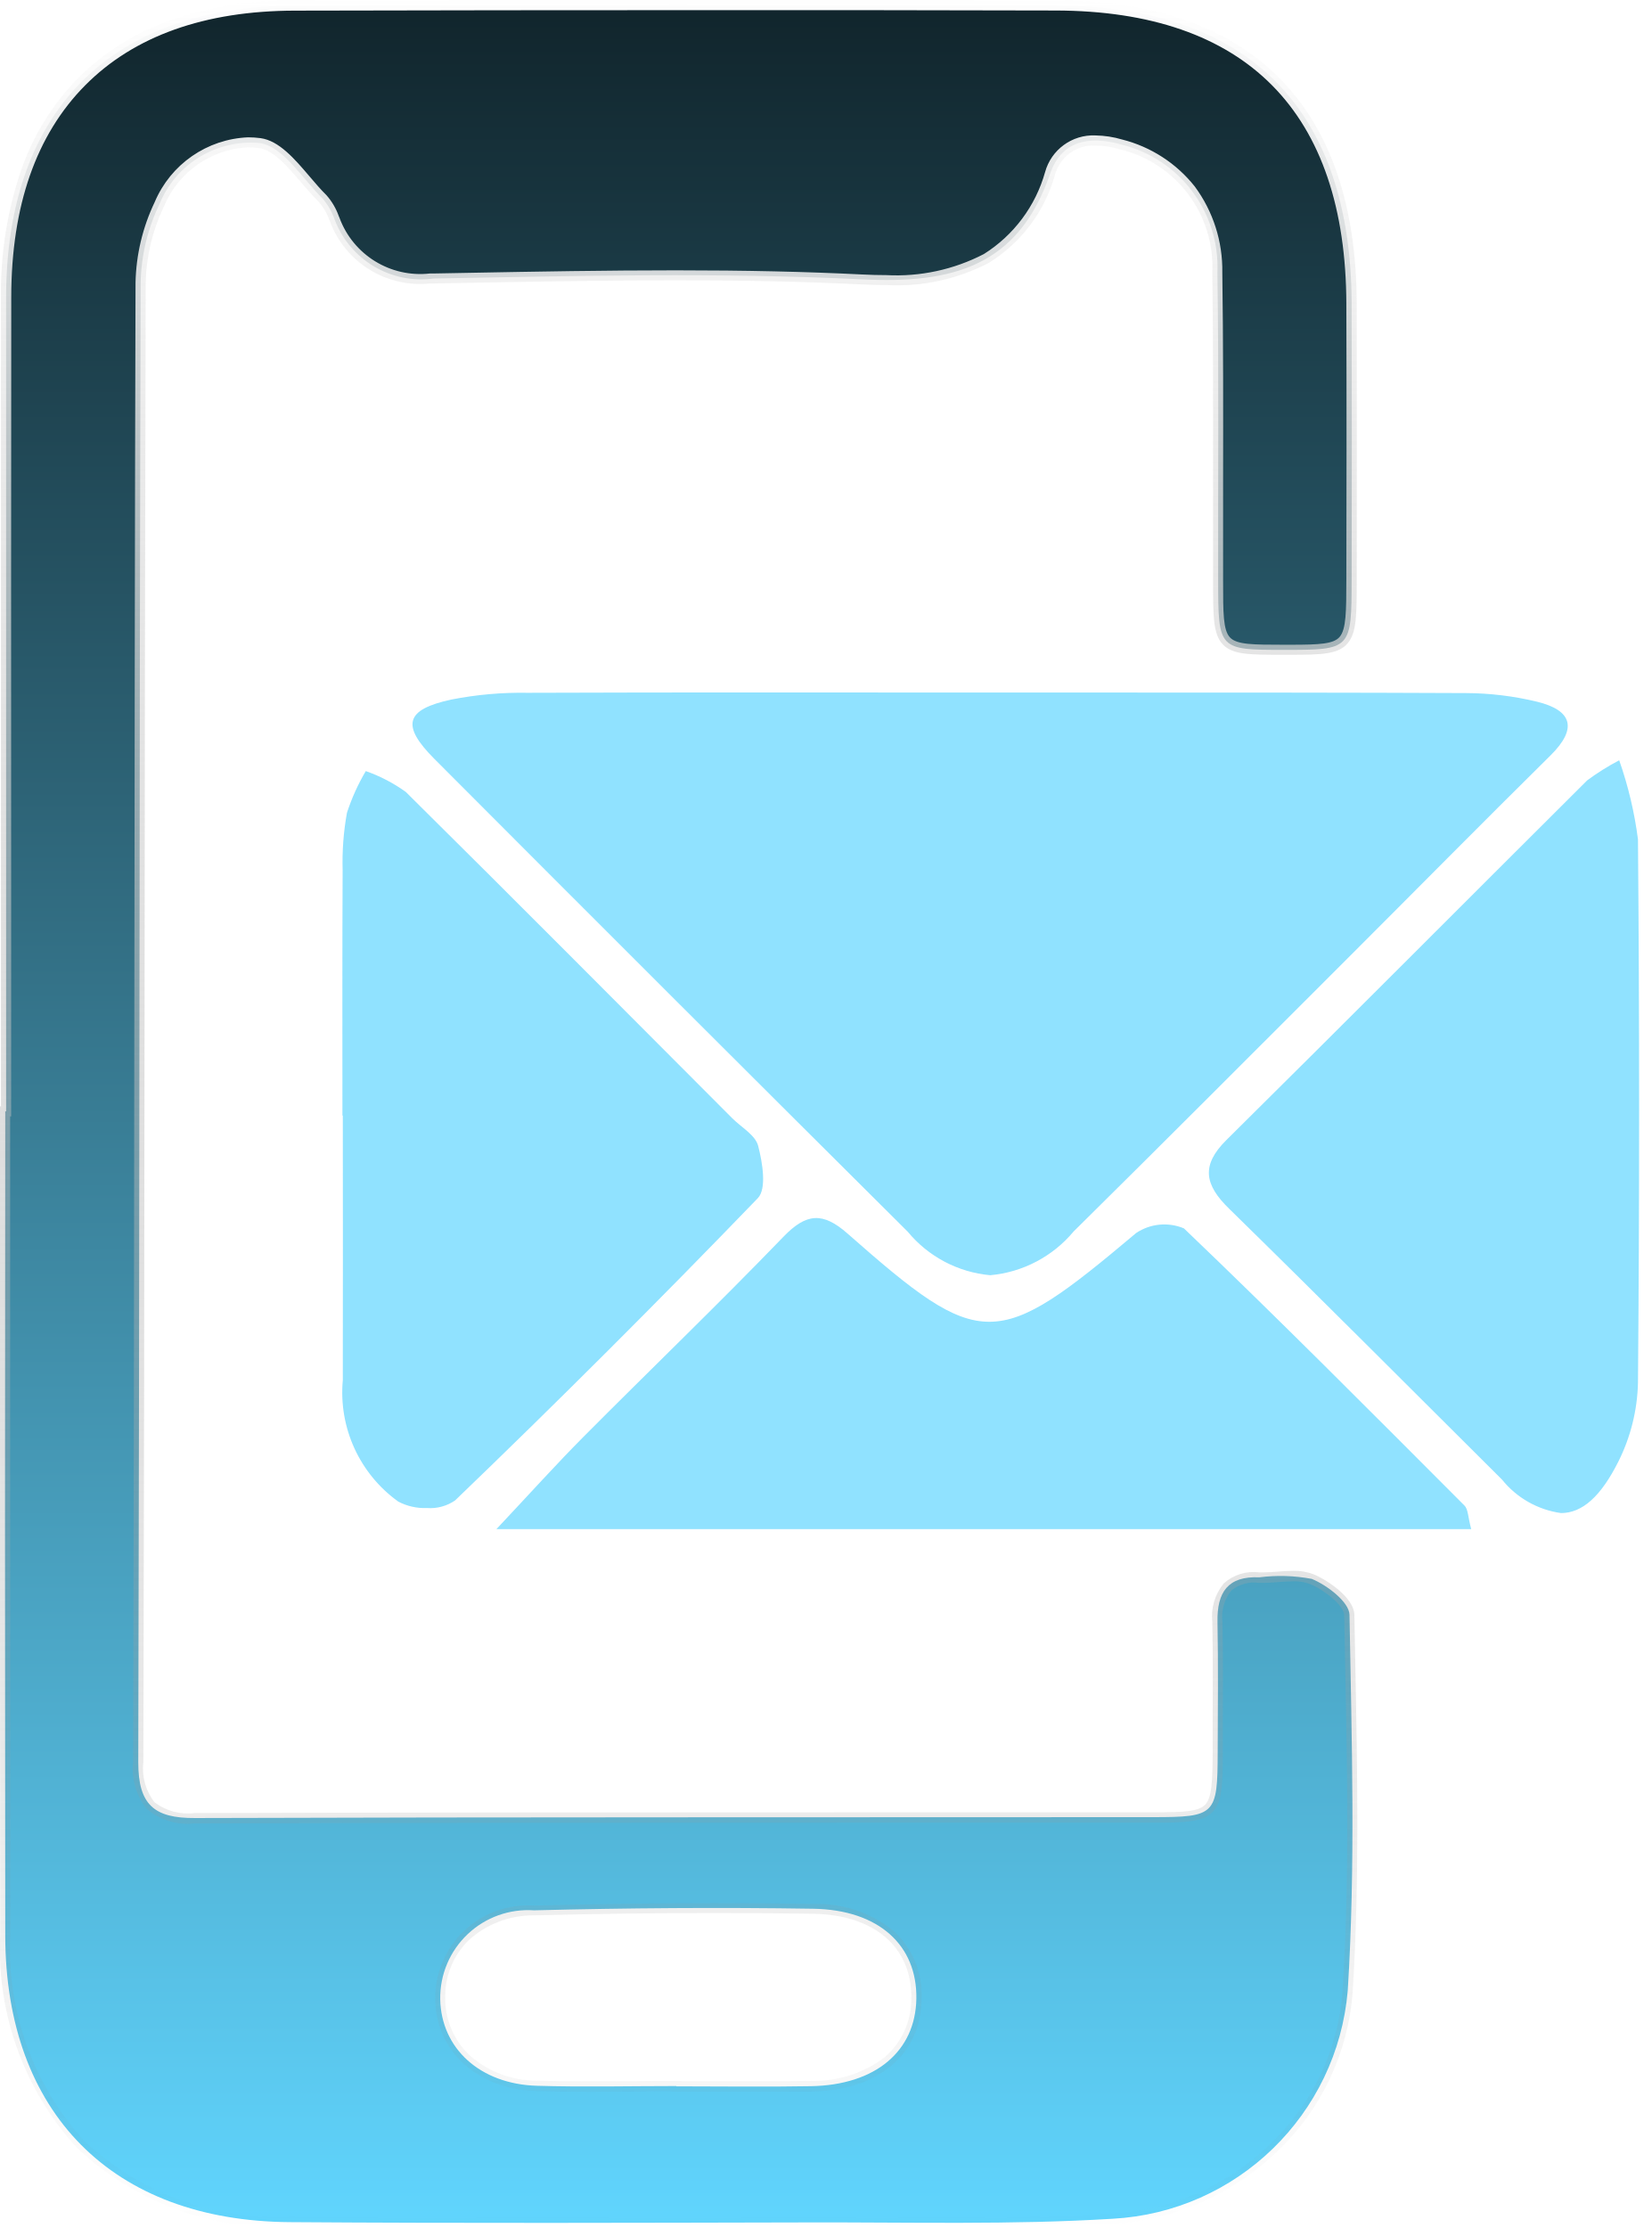
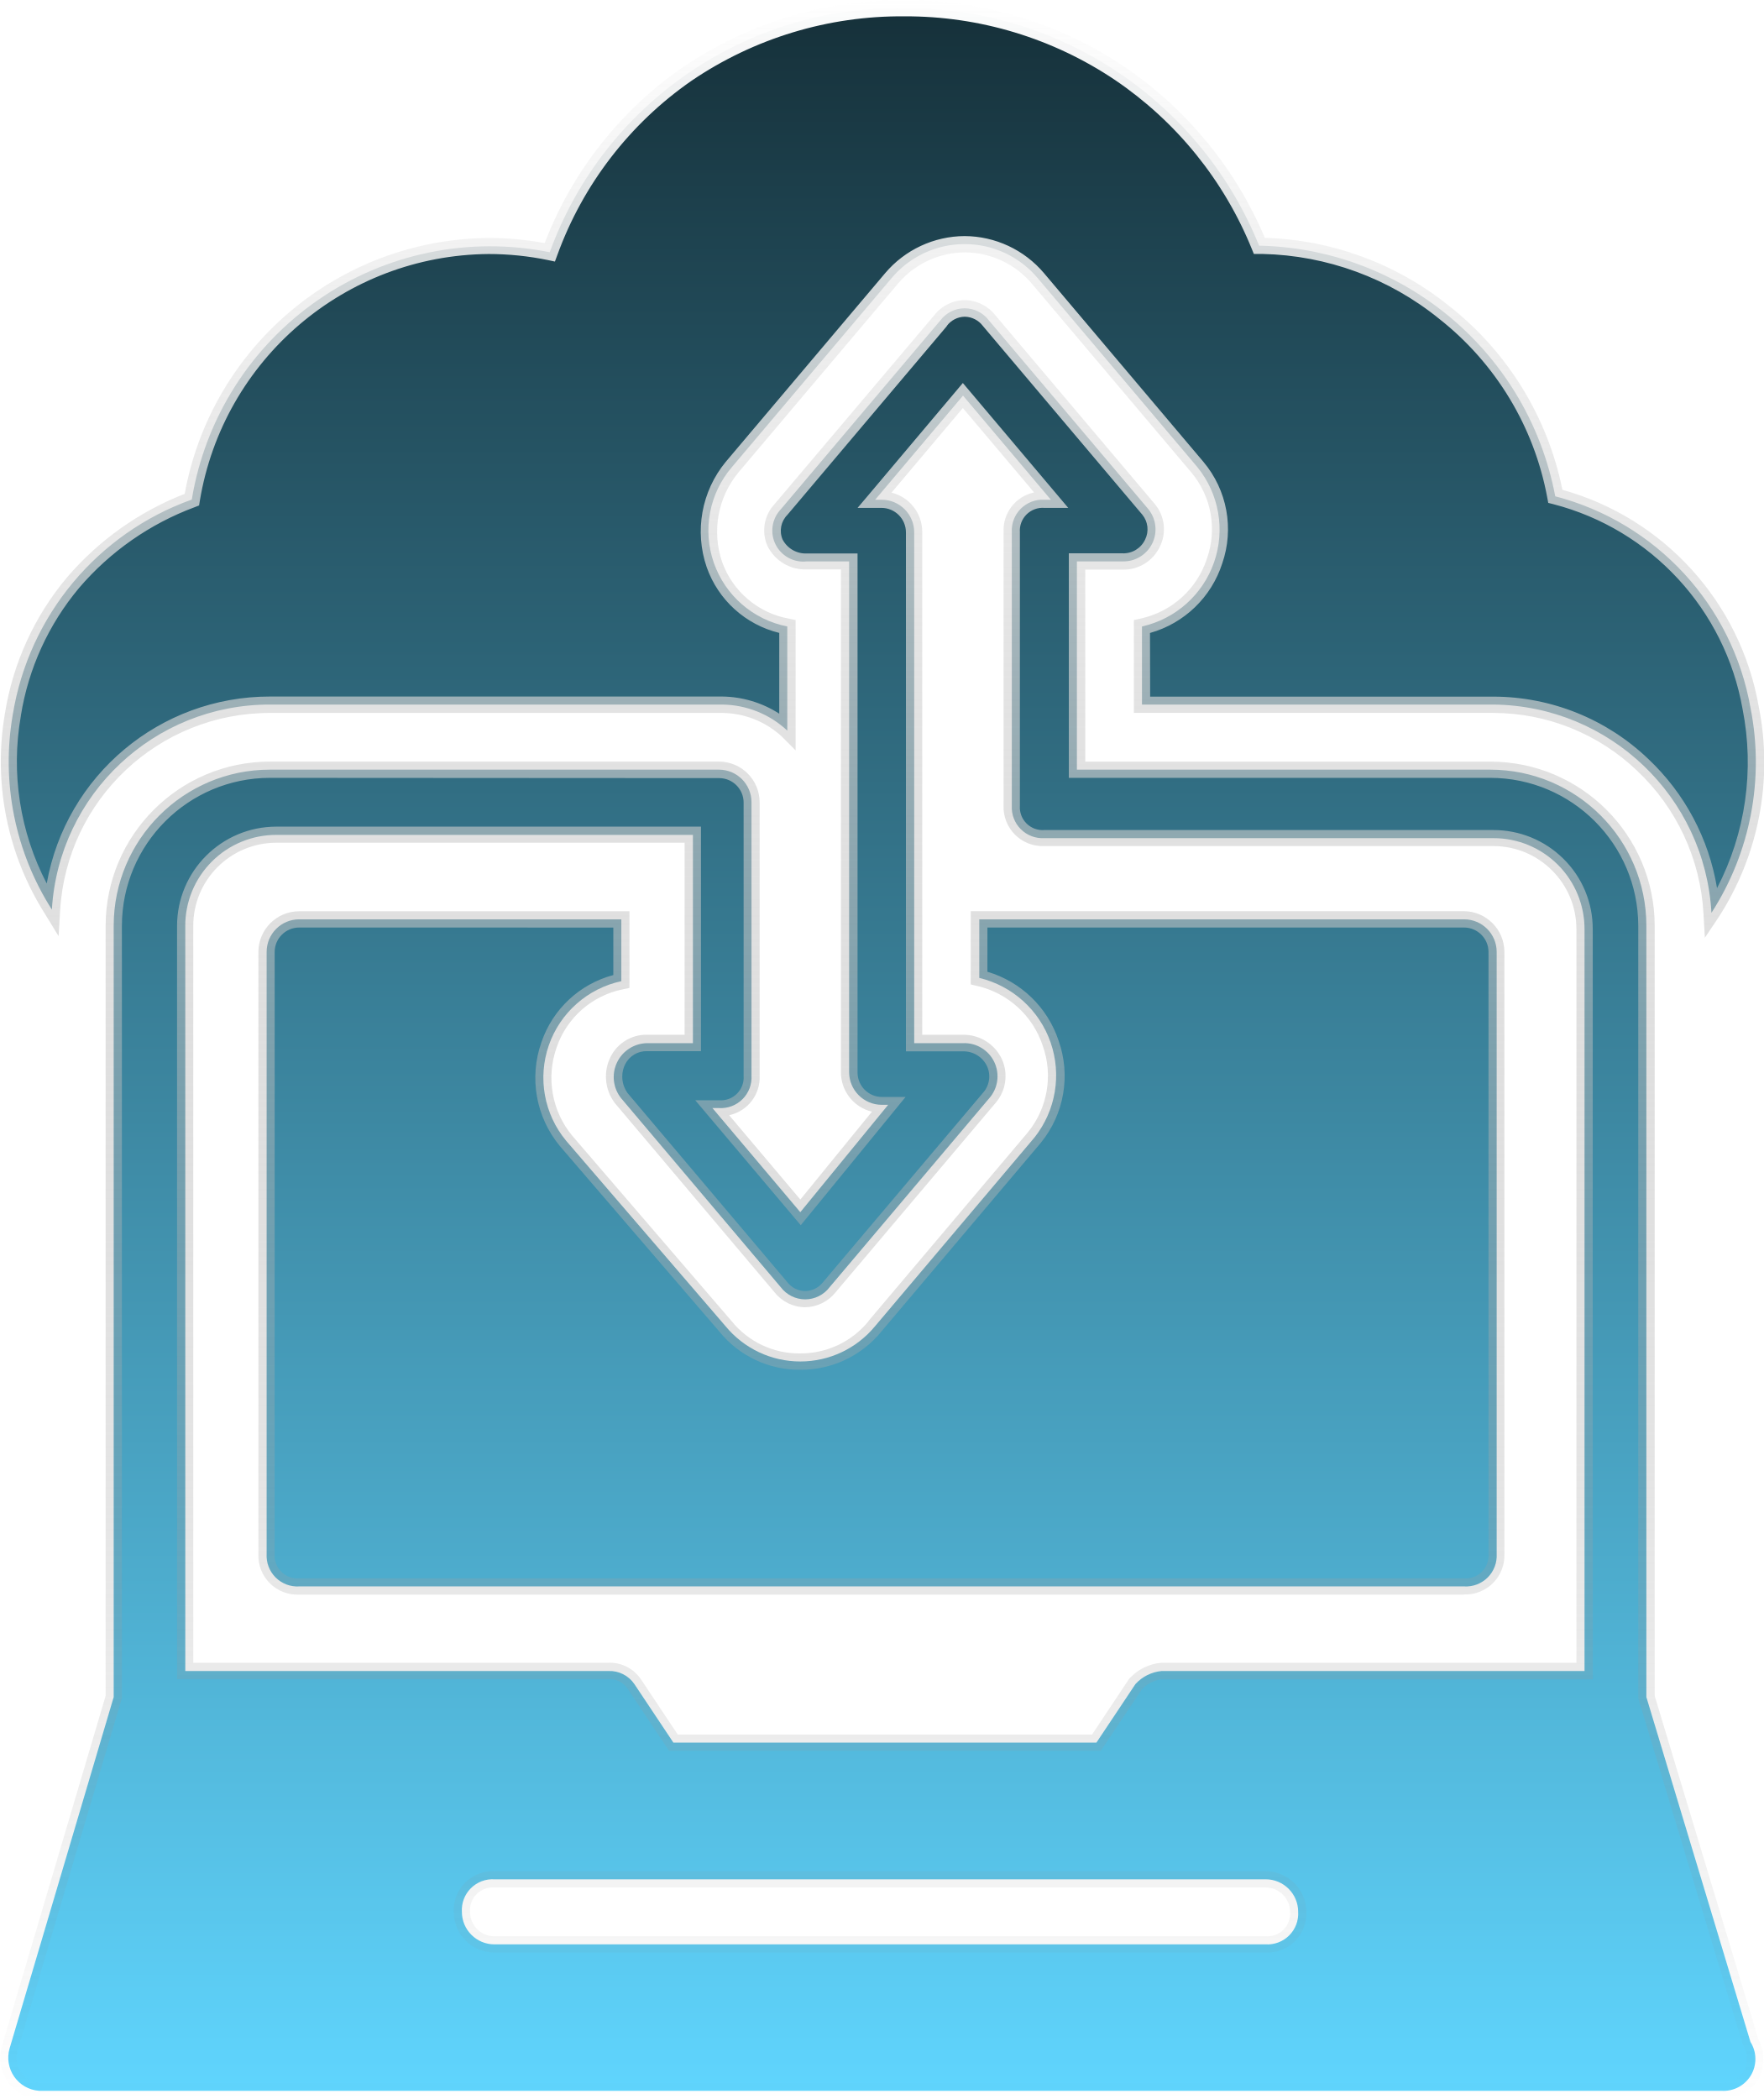
- <svg xmlns="http://www.w3.org/2000/svg" width="65.147" height="87.852" viewBox="0 0 65.147 87.852">
+ <svg xmlns="http://www.w3.org/2000/svg" width="54.195" height="64.504" viewBox="0 0 54.195 64.504">
  <defs>
-     <linearGradient id="linear-gradient" x1="0.5" y1="-0.2" x2="0.5" y2="1" gradientUnits="objectBoundingBox">
+     <linearGradient id="linear-gradient" x1="0.5" y1="-0.283" x2="0.5" y2="1" gradientUnits="objectBoundingBox">
      <stop offset="0" />
-       <stop offset="1" stop-color="#61d6ff" />
+       <stop offset="1" stop-color="#60d6ff" />
    </linearGradient>
    <linearGradient id="linear-gradient-2" x1="0.5" x2="0.5" y2="1" gradientUnits="objectBoundingBox">
      <stop offset="0" stop-color="#fff" />
      <stop offset="1" stop-color="gray" stop-opacity="0" />
    </linearGradient>
  </defs>
-   <g id="Group_31972" data-name="Group 31972" transform="translate(0.2 0.2)">
-     <g id="Group_31973" data-name="Group 31973" transform="translate(0 0)">
-       <path id="Path_37081" data-name="Path 37081" d="M.041,43.623q0-16.059,0-32.117C.053,4.192,4.163.036,11.431.019q15-.035,29.994-.005c7.636.015,11.662,4.095,11.681,11.778q.013,5.417,0,10.833c-.005,2.8-.011,2.8-2.686,2.8-2.562,0-2.574-.014-2.579-2.714-.008-4.054.03-8.109-.029-12.163a4.977,4.977,0,0,0-3.8-5.051c-1.3-.368-2.365-.12-2.8,1.158-1.254,3.655-3.857,4.337-7.411,4.161-5.618-.279-11.261-.138-16.891-.034A3.651,3.651,0,0,1,13,8.464a2.57,2.57,0,0,0-.467-.822c-.8-.791-1.575-2.076-2.488-2.2A3.886,3.886,0,0,0,6.085,7.857a7.475,7.475,0,0,0-.738,3.087c-.055,19.448-.041,38.9-.094,58.343,0,1.678.628,2.21,2.237,2.2,12.592-.041,25.184-.024,37.775-.035,2.478,0,2.551-.091,2.558-2.57.005-1.71.024-3.421-.008-5.131-.021-1.159.4-1.812,1.652-1.756a6.613,6.613,0,0,1,2.066.062c.609.249,1.479.917,1.488,1.416.087,4.938.242,9.893-.069,14.815a9.846,9.846,0,0,1-9.273,9c-3.973.243-7.968.135-11.954.144-6.834.015-13.669.038-20.5-.011C4.226,87.371.015,83.1.007,76.12q-.019-16.249,0-32.5ZM26.473,82.054v.012c1.771,0,3.543.026,5.315-.006,2.543-.046,4.119-1.379,4.151-3.456.032-2.095-1.478-3.5-4.07-3.541-3.668-.057-7.34-.03-11.008.063a3.463,3.463,0,0,0-3.7,3.5c.034,1.938,1.565,3.351,3.81,3.418,1.833.055,3.669.011,5.5.011" transform="translate(0 0)" fill="url(#linear-gradient)" />
-       <path id="Path_37081_-_Outline" data-name="Path 37081 - Outline" d="M20.614,87.651c-3.517,0-6.589-.01-9.392-.03a11.575,11.575,0,0,1-8.37-3.11A11.62,11.62,0,0,1-.193,76.121C-.2,68.458-.2,60.668-.2,53.134q0-4.755,0-9.511v-.2h.038q0-4.719,0-9.438c0-7.368,0-14.986,0-22.48A14.937,14.937,0,0,1,.616,6.561,9.784,9.784,0,0,1,2.873,2.885,9.685,9.685,0,0,1,6.519.6,14.618,14.618,0,0,1,11.43-.181C16.868-.194,22.348-.2,27.718-.2c4.571,0,9.183,0,13.707.014,3.853.008,6.827,1.041,8.839,3.073s3.032,5.024,3.042,8.9c.009,3.963,0,7.872,0,10.834,0,1.412,0,2.121-.354,2.54-.365.437-1.025.458-2.257.458h-.275c-1.337,0-2.008,0-2.394-.408s-.383-1.1-.385-2.505c0-1.293,0-2.608,0-3.879,0-2.715.009-5.521-.031-8.281a4.763,4.763,0,0,0-3.652-4.861A3.555,3.555,0,0,0,43,5.54,1.562,1.562,0,0,0,41.4,6.718,5.986,5.986,0,0,1,38.8,10.164a7.866,7.866,0,0,1-4.049.876c-.306,0-.623-.008-.968-.025-2.209-.11-4.607-.163-7.332-.163s-5.511.053-8.2.1l-1.347.025h-.155a3.788,3.788,0,0,1-3.933-2.44l-.028-.065a2.205,2.205,0,0,0-.4-.694c-.235-.231-.469-.506-.7-.771-.542-.635-1.1-1.293-1.678-1.369a3.336,3.336,0,0,0-.435-.029A3.786,3.786,0,0,0,6.265,7.943a7.307,7.307,0,0,0-.719,3C5.519,20.832,5.508,30.887,5.5,40.61c-.01,9.4-.02,19.118-.046,28.677a2.148,2.148,0,0,0,.432,1.569,2.144,2.144,0,0,0,1.581.435h.023c8.545-.028,17.232-.029,25.633-.03,3.98,0,8.095,0,12.142,0,1.232,0,1.8-.029,2.064-.3s.291-.936.295-2.074q0-.526,0-1.052c.006-1.336.013-2.717-.013-4.075a2.041,2.041,0,0,1,.454-1.528,1.757,1.757,0,0,1,1.407-.431c.044,0,.091,0,.14,0,.189,0,.389-.015.583-.03s.4-.031.6-.031a2.081,2.081,0,0,1,.806.134c.556.228,1.6.93,1.612,1.6q.017.947.036,1.894c.082,4.246.167,8.636-.1,12.937a9.643,9.643,0,0,1-2.982,6.332,10.258,10.258,0,0,1-6.478,2.853c-2.314.142-4.576.161-6.484.161-.829,0-1.673,0-2.488-.008s-1.657-.008-2.485-.008h-.508l-1.951,0C26.772,87.644,23.667,87.651,20.614,87.651ZM.2,43.823q0,4.655,0,9.311c0,7.534,0,15.324.005,22.986a11.232,11.232,0,0,0,2.929,8.11,11.187,11.187,0,0,0,8.088,2.991c2.8.02,5.873.03,9.389.03,3.053,0,6.158-.007,9.16-.014l1.951,0h.509c.829,0,1.672,0,2.487.008s1.658.008,2.486.008c1.9,0,4.157-.019,6.46-.16a9.858,9.858,0,0,0,6.225-2.742,9.244,9.244,0,0,0,2.86-6.069c.271-4.285.186-8.666.1-12.9q-.018-.948-.036-1.894c-.007-.367-.756-.985-1.364-1.234a1.7,1.7,0,0,0-.654-.1c-.184,0-.373.014-.574.029s-.409.031-.613.031c-.055,0-.108,0-.158,0a1.393,1.393,0,0,0-1.1.312,1.681,1.681,0,0,0-.339,1.241c.026,1.362.019,2.746.013,4.084q0,.525,0,1.051c0,1.278-.024,1.963-.41,2.354s-1.074.414-2.348.415c-4.047,0-8.163,0-12.143,0-8.4,0-17.088,0-25.632.03H7.466A2.486,2.486,0,0,1,5.6,71.138a2.5,2.5,0,0,1-.549-1.853c.026-9.559.036-19.277.046-28.676.01-9.723.02-19.778.048-29.666A7.721,7.721,0,0,1,5.9,7.771,4.181,4.181,0,0,1,9.587,5.215a3.738,3.738,0,0,1,.488.032c.729.1,1.34.813,1.93,1.506.231.271.449.527.672.746a2.525,2.525,0,0,1,.483.821l.027.064a3.393,3.393,0,0,0,3.566,2.2H16.9l1.347-.025c2.689-.051,5.47-.1,8.206-.1s5.137.053,7.352.164c.339.017.649.025.949.025A7.494,7.494,0,0,0,38.6,9.818a5.607,5.607,0,0,0,2.415-3.229A1.969,1.969,0,0,1,43,5.14a3.951,3.951,0,0,1,1.062.163,5.318,5.318,0,0,1,2.858,1.852,5.551,5.551,0,0,1,1.085,3.389c.04,2.762.035,5.571.031,8.287,0,1.271,0,2.586,0,3.878,0,1.254,0,1.945.275,2.23s.92.282,2.1.284h.275c1.173,0,1.712-.03,1.95-.314.257-.308.259-1.01.261-2.285.006-2.962.012-6.87,0-10.832-.009-3.772-.994-6.673-2.926-8.624S45.167.221,41.424.214C36.9.2,32.289.2,27.718.2,22.348.2,16.869.206,11.431.219c-3.56.008-6.344,1-8.274,2.948S.248,7.92.244,11.506C.236,19,.238,26.618.24,33.985q0,4.819,0,9.638v.2ZM29.759,82.276c-.548,0-1.105,0-1.644,0s-1.095,0-1.642,0h-.2v-.012c-.5,0-1,0-1.485.008-.553,0-1.126.008-1.689.008-.823,0-1.5-.009-2.136-.028-2.321-.069-3.968-1.555-4-3.614a3.663,3.663,0,0,1,3.9-3.7c2.436-.062,4.839-.093,7.141-.093,1.3,0,2.607.01,3.875.03a4.779,4.779,0,0,1,3.149,1.051,3.407,3.407,0,0,1,1.118,2.694c-.034,2.205-1.7,3.6-4.347,3.653C31.186,82.271,30.541,82.276,29.759,82.276Zm-3.086-.41c.483,0,.97,0,1.444,0,.538,0,1.1,0,1.642,0,.779,0,1.422-.005,2.025-.016a4.585,4.585,0,0,0,2.892-.92A3.006,3.006,0,0,0,35.739,78.6c.031-2.021-1.453-3.3-3.873-3.338-1.266-.02-2.567-.03-3.869-.03-2.3,0-4.7.031-7.131.093a3.775,3.775,0,0,0-2.582.979,3.094,3.094,0,0,0-.924,2.316,3.05,3.05,0,0,0,1.01,2.266,3.987,3.987,0,0,0,2.606.955c.63.019,1.305.028,2.124.028.562,0,1.133,0,1.686-.008s1.125-.008,1.688-.008h.2Z" transform="translate(0 0)" fill="url(#linear-gradient-2)" />
-       <path id="Union_169" data-name="Union 169" d="M9929.073-10105.25c1.39-1.479,2.374-2.573,3.407-3.613,2.631-2.646,5.32-5.231,7.913-7.916.9-.931,1.547-.989,2.529-.124,5.287,4.661,5.864,4.62,11.383-.025a2,2,0,0,1,1.881-.181c3.748,3.582,7.4,7.259,11.063,10.928.15.147.138.455.268.932Zm39.654-1.957c-3.585-3.564-7.149-7.147-10.763-10.682-.957-.934-1.114-1.7-.106-2.7,4.76-4.712,9.485-9.46,14.232-14.185a9.7,9.7,0,0,1,1.263-.792,15.346,15.346,0,0,1,.74,3.117q.091,10.721,0,21.441a7.309,7.309,0,0,1-.769,3.086c-.686,1.371-1.419,2.039-2.265,2.039A3.629,3.629,0,0,1,9968.728-10107.207Zm-43.526.87a5.294,5.294,0,0,1-2.186-4.786q.007-5.216,0-10.435H9923c0-3.224-.008-6.449.008-9.676a10.95,10.95,0,0,1,.17-2.26,8.218,8.218,0,0,1,.743-1.646,6.179,6.179,0,0,1,1.58.824c4.313,4.267,8.587,8.571,12.872,12.864.358.358.913.666,1.022,1.089.171.659.344,1.694-.013,2.063q-5.855,6.069-11.938,11.918a1.73,1.73,0,0,1-1.113.3A2.223,2.223,0,0,1,9925.2-10106.337Zm20.093-10.641q-9.35-9.3-18.663-18.638c-1.323-1.325-1.16-1.951.669-2.346a14.4,14.4,0,0,1,3.013-.265c6.071-.022,12.142-.013,18.213-.01q2.629,0,5.259,0c4.509,0,9.015,0,13.523.021a12.108,12.108,0,0,1,2.807.341c1.384.339,1.605,1.054.529,2.117-2.7,2.666-5.366,5.368-8.051,8.05-3.582,3.578-7.154,7.163-10.755,10.72a4.852,4.852,0,0,1-3.289,1.726A4.773,4.773,0,0,1,9945.294-10116.978Z" transform="translate(-9909.695 10165.345)" fill="rgba(97,214,255,0.7)" stroke="rgba(0,0,0,0)" stroke-width="1" />
+   <g id="Group_32321" data-name="Group 32321" transform="translate(0.248 0.252)">
+     <g id="Group_32075" data-name="Group 32075">
+       <path id="Union_187" data-name="Union 187" d="M-11469.054-20170a1.02,1.02,0,0,1-.9-1.3l3.2-10.8v-23.7a4.8,4.8,0,0,1,4.8-4.8h13.8a1,1,0,0,1,1,1v8.4a.944.944,0,0,1-1,1h-.2l2.7,3.2,2.7-3.3h-.2a1.006,1.006,0,0,1-1-1v-15.7h-1.3a.952.952,0,0,1-.8-1.6l4.9-5.8a.933.933,0,0,1,1.5,0l4.9,5.8a.985.985,0,0,1-.8,1.6h-1.4v6.4h12.7a4.8,4.8,0,0,1,4.8,4.8v23.7l3.2,10.6a.98.98,0,0,1-.9,1.5Zm13-5.5a1,1,0,0,0,1,1h23.7a.946.946,0,0,0,1-1,1,1,0,0,0-1-1h-23.7A.946.946,0,0,0-11456.054-20175.5Zm-8.5-30.3v22.9h13a.918.918,0,0,1,.8.4l1.2,1.8h13l1.2-1.8a1.244,1.244,0,0,1,.8-.4h13v-22.795a2.794,2.794,0,0,0-2.8-2.8h-13.8a.947.947,0,0,1-1-1v-8.4a.947.947,0,0,1,1-1h.2l-2.7-3.2-2.7,3.2h.2a1,1,0,0,1,1,1v15.7h1.5a1.02,1.02,0,0,1,.8,1.7l-4.9,5.8a.94.94,0,0,1-1.5,0l-4.9-5.8a1.042,1.042,0,0,1,.8-1.7h1.4v-6.4h-12.8A2.793,2.793,0,0,0-11464.555-20205.8Zm3.5,20.3a.946.946,0,0,1-1-1v-18.5a1,1,0,0,1,1-1h9.9v1.9a3.034,3.034,0,0,0-1.7,4.9l4.9,5.7a2.976,2.976,0,0,0,4.6,0l4.9-5.8a3.077,3.077,0,0,0-1.7-4.9v-1.8h14.9a1,1,0,0,1,1,1v18.5a.946.946,0,0,1-1,1Zm36.7-27.1h-10.8v-2.4a3.048,3.048,0,0,0,1.7-4.9l-4.9-5.8a2.933,2.933,0,0,0-4.5,0l-4.9,5.8a3,3,0,0,0,1.7,4.9v3.2a2.973,2.973,0,0,0-2-.8h-13.9a6.7,6.7,0,0,0-6.7,6.3,8.451,8.451,0,0,1-1.2-6,8.461,8.461,0,0,1,5.5-6.6,9.287,9.287,0,0,1,11-7.6,11.378,11.378,0,0,1,10.9-7.5,11.679,11.679,0,0,1,10.9,7.3h.1a9.465,9.465,0,0,1,9,7.7,8.18,8.18,0,0,1,6,6.5,8.548,8.548,0,0,1-1.2,6.3A6.779,6.779,0,0,0-11424.356-20212.6Z" transform="translate(11470 20234)" fill="url(#linear-gradient)" />
+       <path id="Union_187_-_Outline" data-name="Union 187 - Outline" d="M-11417.354-20169.748h-51.7a1.185,1.185,0,0,1-.946-.52,1.237,1.237,0,0,1-.19-1.105l3.188-10.764v-23.662a5.055,5.055,0,0,1,5.048-5.049h13.8a1.252,1.252,0,0,1,1.25,1.25v8.4a1.185,1.185,0,0,1-.937,1.217l2.188,2.592,2.2-2.7a1.242,1.242,0,0,1-.952-1.211v-15.453h-1.05a1.293,1.293,0,0,1-1.209-.723,1.186,1.186,0,0,1,.223-1.289l4.9-5.795a1.2,1.2,0,0,1,.94-.469,1.211,1.211,0,0,1,.944.469l4.9,5.8a1.207,1.207,0,0,1,.156,1.3,1.233,1.233,0,0,1-1.15.713h-1.146v5.9h12.45a5.055,5.055,0,0,1,5.049,5.049v23.662l3.183,10.543a1.3,1.3,0,0,1-.015,1.268A1.288,1.288,0,0,1-11417.354-20169.748Zm-44.6-40.6a4.554,4.554,0,0,0-4.548,4.549v23.736l-.011.033-3.2,10.811a.739.739,0,0,0,.123.66.684.684,0,0,0,.539.311h51.7a.782.782,0,0,0,.691-.342.806.806,0,0,0-.017-.8l-.01-.02-.006-.02-3.21-10.633v-23.736a4.555,4.555,0,0,0-4.549-4.549h-12.95v-6.9h1.646a.736.736,0,0,0,.7-.426.709.709,0,0,0-.088-.762l-4.9-5.8a.709.709,0,0,0-.556-.283.7.7,0,0,0-.551.281l0,.008-4.9,5.8a.69.69,0,0,0-.149.754.8.8,0,0,0,.755.432h1.55v15.953a.752.752,0,0,0,.751.75h.725l-.334.408-2.887,3.533-.194-.229-3.048-3.611h.736a.7.7,0,0,0,.75-.75v-8.4a.752.752,0,0,0-.75-.75Zm30.6,36.1h-23.7a1.252,1.252,0,0,1-1.25-1.25,1.2,1.2,0,0,1,1.25-1.25h23.7a1.254,1.254,0,0,1,1.251,1.25A1.2,1.2,0,0,1-11431.354-20174.248Zm-23.7-2a.7.7,0,0,0-.75.75.752.752,0,0,0,.75.75h23.7a.7.7,0,0,0,.751-.75.752.752,0,0,0-.751-.75Zm18.634-4.2h-13.268l-.074-.111-1.2-1.8a.665.665,0,0,0-.595-.291h-13.25v-23.146a3.054,3.054,0,0,1,3.048-3.053h13.052v6.9h-1.651a.733.733,0,0,0-.677.4.86.86,0,0,0,.077.893l4.9,5.8a.7.7,0,0,0,.552.279.709.709,0,0,0,.557-.281l0,0,4.9-5.8a.757.757,0,0,0,.135-.826.8.8,0,0,0-.746-.459h-1.748v-15.951a.752.752,0,0,0-.75-.75h-.736l.347-.41,2.888-3.428,3.239,3.838h-.735a.7.7,0,0,0-.751.75v8.4a.7.7,0,0,0,.751.75h13.8a3.046,3.046,0,0,1,2.14.871,3.018,3.018,0,0,1,.913,2.182v23.045h-13.25a.991.991,0,0,0-.607.313Zm-13-.5h12.732l1.138-1.711.018-.018a1.494,1.494,0,0,1,.979-.477h12.75v-22.545a2.555,2.555,0,0,0-2.553-2.553h-13.8a1.2,1.2,0,0,1-1.251-1.25v-8.4a1.185,1.185,0,0,1,.938-1.217l-2.19-2.594-2.192,2.6a1.242,1.242,0,0,1,.944,1.209v15.451h1.248a1.3,1.3,0,0,1,1.2.75,1.264,1.264,0,0,1-.208,1.361l-4.9,5.8a1.221,1.221,0,0,1-.943.463,1.207,1.207,0,0,1-.94-.465l-4.909-5.816a1.356,1.356,0,0,1-.123-1.42,1.232,1.232,0,0,1,1.122-.674h1.151v-5.9h-12.552a2.553,2.553,0,0,0-2.548,2.553v22.646h12.75a1.163,1.163,0,0,1,1.01.512Zm24.164-4.3h-35.8a1.2,1.2,0,0,1-1.251-1.25v-18.5a1.253,1.253,0,0,1,1.251-1.25h10.152v2.355l-.2.043a2.715,2.715,0,0,0-2.039,1.789,2.79,2.79,0,0,0,.477,2.707l4.9,5.7a2.664,2.664,0,0,0,2.1.994,2.691,2.691,0,0,0,2.11-.992l0-.008,4.9-5.8a2.752,2.752,0,0,0,.451-2.66,2.777,2.777,0,0,0-2.017-1.834l-.194-.045v-2.252h15.148a1.253,1.253,0,0,1,1.251,1.25v18.5A1.2,1.2,0,0,1-11425.256-20185.252Zm-35.8-20.5a.752.752,0,0,0-.751.75v18.5a.7.7,0,0,0,.751.75h35.8a.7.7,0,0,0,.751-.75v-18.5a.752.752,0,0,0-.751-.75h-14.648v1.359a3.284,3.284,0,0,1,2.185,2.109,3.252,3.252,0,0,1-.54,3.143l-4.9,5.8a3.193,3.193,0,0,1-2.5,1.18,3.167,3.167,0,0,1-2.486-1.178l-4.9-5.7a3.285,3.285,0,0,1-.564-3.189,3.2,3.2,0,0,1,2.209-2.064v-1.459Zm43.2.314-.043-.748a6.524,6.524,0,0,0-2.037-4.383,6.413,6.413,0,0,0-4.416-1.779h-11.051v-2.854l.2-.043a2.759,2.759,0,0,0,2.049-1.857,2.712,2.712,0,0,0-.483-2.635l-4.9-5.8a2.707,2.707,0,0,0-2.059-.963,2.71,2.71,0,0,0-2.06.963l-4.9,5.8a2.863,2.863,0,0,0-.5,2.752,2.69,2.69,0,0,0,2.058,1.742l.2.041v4.006l-.427-.428a2.735,2.735,0,0,0-1.823-.723h-13.9a6.455,6.455,0,0,0-6.452,6.061l-.047.8-.417-.682a8.747,8.747,0,0,1-1.231-6.172,8.611,8.611,0,0,1,1.906-4.172,9.111,9.111,0,0,1,3.617-2.568,9.574,9.574,0,0,1,9.344-7.863,9.467,9.467,0,0,1,1.719.158,11.633,11.633,0,0,1,4.23-5.395,11.976,11.976,0,0,1,6.831-2.07,12,12,0,0,1,6.753,2.045,11.982,11.982,0,0,1,4.316,5.258,9.464,9.464,0,0,1,5.672,2.1,9.6,9.6,0,0,1,3.473,5.643,8.424,8.424,0,0,1,6.032,6.654,8.76,8.76,0,0,1-1.236,6.488Zm-17.047-7.41h10.551a6.9,6.9,0,0,1,4.76,1.918,7.023,7.023,0,0,1,2.11,3.967,8.4,8.4,0,0,0,.785-5.5,7.925,7.925,0,0,0-5.818-6.3l-.154-.039-.029-.156a9.1,9.1,0,0,0-3.322-5.5,8.933,8.933,0,0,0-5.431-1.994h-.265l-.063-.154a11.485,11.485,0,0,0-4.2-5.189,11.512,11.512,0,0,0-6.474-1.959,11.468,11.468,0,0,0-6.547,1.982,11.148,11.148,0,0,0-4.121,5.354l-.074.2-.211-.045a9.045,9.045,0,0,0-1.827-.187,9.07,9.07,0,0,0-8.874,7.584l-.023.143-.135.053a8.623,8.623,0,0,0-3.547,2.475,8.107,8.107,0,0,0-1.795,3.932l0,.008a8.1,8.1,0,0,0,.795,5.15,6.961,6.961,0,0,1,6.861-5.746h13.9a3.306,3.306,0,0,1,1.75.527v-2.482a3.154,3.154,0,0,1-2.229-2.018,3.369,3.369,0,0,1,.584-3.238l4.9-5.8a3.216,3.216,0,0,1,2.441-1.139,3.213,3.213,0,0,1,2.44,1.139l4.9,5.8a3.215,3.215,0,0,1,.578,3.119,3.255,3.255,0,0,1-2.221,2.139Z" transform="translate(11470 20234)" fill="url(#linear-gradient-2)" />
    </g>
  </g>
</svg>
